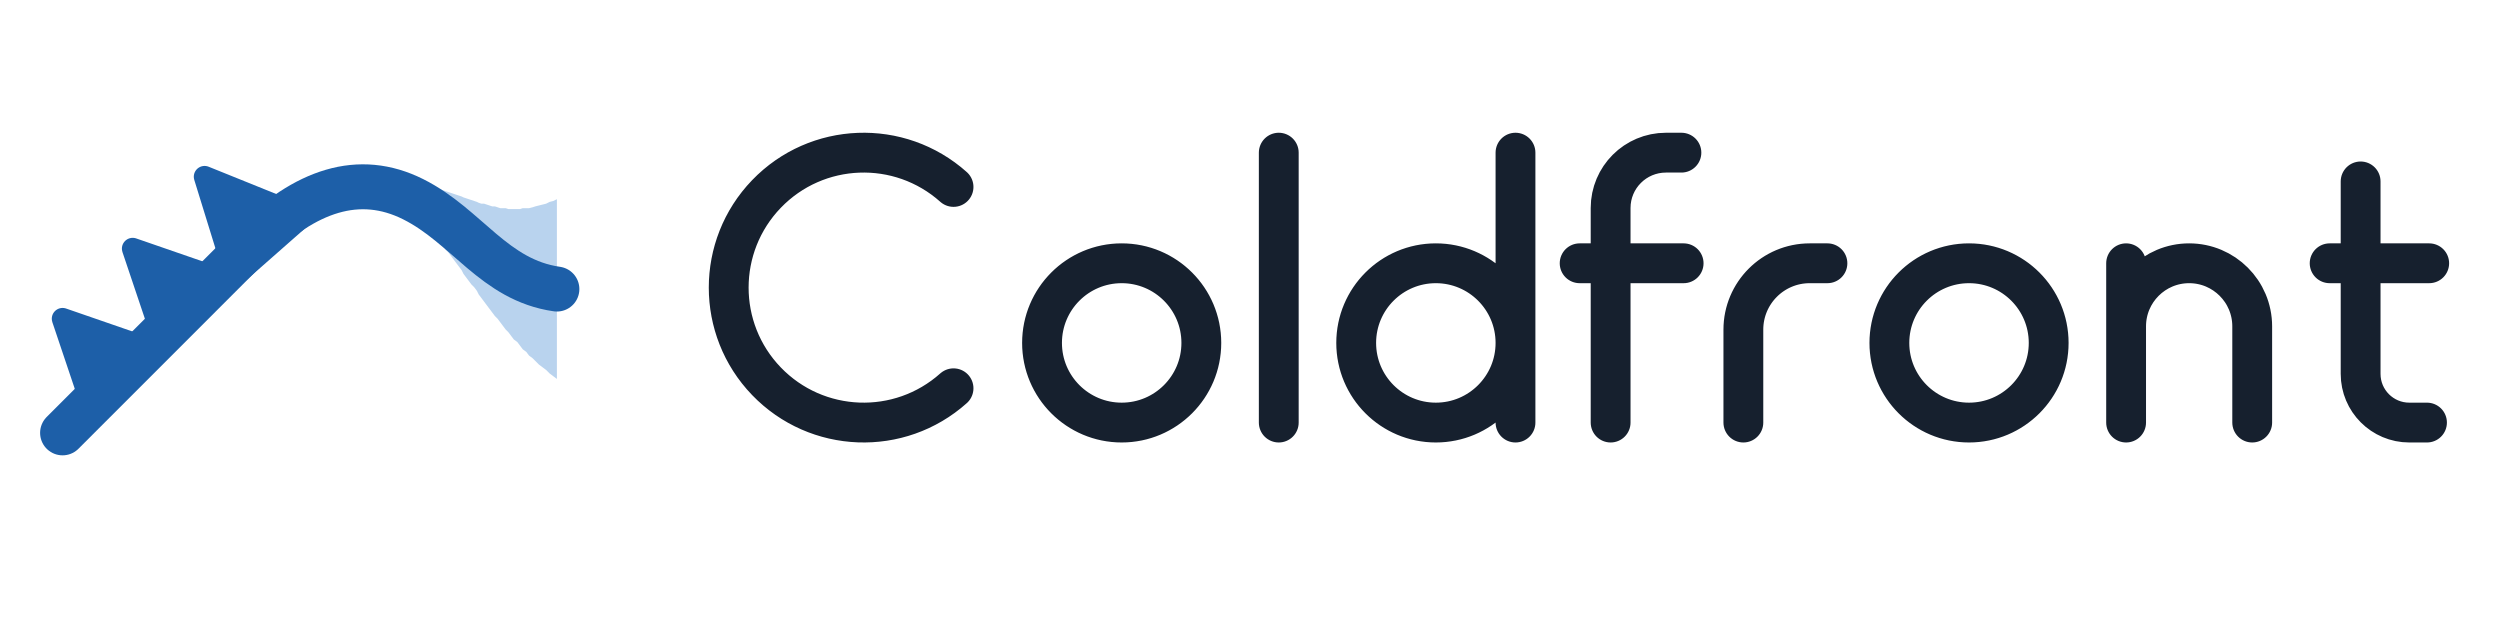
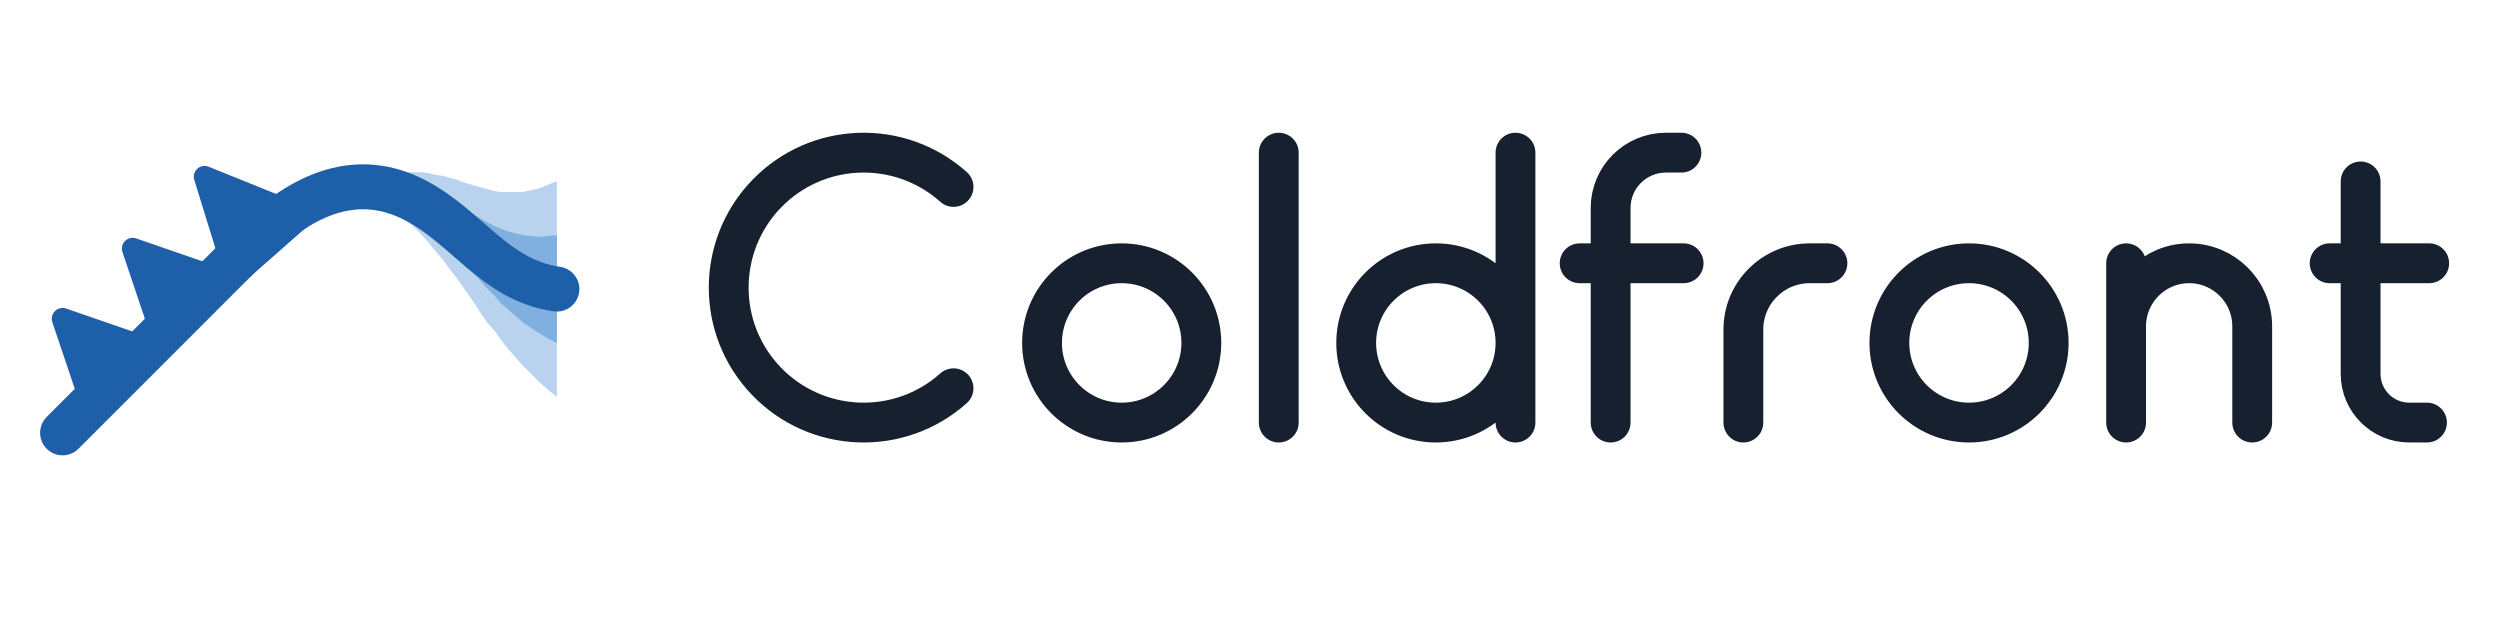
<svg xmlns="http://www.w3.org/2000/svg" viewBox="0 0 226 56" role="img" aria-label="Coldfront">
-   <style>.b{fill:#b9d3ee}.l{fill:none;stroke:#1d5fa8;stroke-linecap:round;stroke-linejoin:round}.t{fill:#1d5fa8;stroke:#1d5fa8;stroke-width:2.4;stroke-linejoin:round}.w{fill:none;stroke:#16202e;stroke-width:3.6;stroke-linecap:round;stroke-linejoin:round}
- @media (prefers-color-scheme:dark){.b{fill:#2f5f92}.l{stroke:#6aa9ec}.t{fill:#6aa9ec;stroke:#6aa9ec}.w{stroke:#e6ebf2}}</style>
+   <style>.b{fill:#b9d3ee}.c{fill:#7fb0e0}.l{fill:none;stroke:#1d5fa8;stroke-linecap:round;stroke-linejoin:round}.t{fill:#1d5fa8;stroke:#1d5fa8;stroke-width:2.4;stroke-linejoin:round}.w{fill:none;stroke:#16202e;stroke-width:3.6;stroke-linecap:round;stroke-linejoin:round}
+ @media (prefers-color-scheme:dark){.b{fill:#22405f}.c{fill:#2f5f92}.l{stroke:#6aa9ec}.t{fill:#6aa9ec;stroke:#6aa9ec}.w{stroke:#e6ebf2}}</style>
  <g transform="translate(2 2) scale(0.8125)">
-     <path class="b" d="M40.6 18L41 18L41.3 18L41.7 18L42.1 18L42.4 18L42.8 18L43.1 18L43.5 18.1L43.9 18.1L44.2 18.1L44.5 18.2L44.9 18.2L45.2 18.3L45.5 18.4L45.9 18.4L46.2 18.5L46.5 18.6L46.8 18.7L47.1 18.8L47.4 18.9L47.7 19L48 19.1L48.3 19.2L48.6 19.3L48.9 19.4L49.1 19.5L49.4 19.6L49.7 19.7L50 19.8L50.3 19.9L50.6 20L50.8 20.1L51.1 20.2L51.4 20.2L51.7 20.3L52 20.4L52.3 20.5L52.6 20.5L52.9 20.6L53.2 20.7L53.5 20.7L53.8 20.7L54.1 20.8L54.4 20.8L54.7 20.8L55.1 20.8L55.4 20.8L55.7 20.7L56.1 20.7L56.4 20.7L56.8 20.6L57.1 20.5L57.5 20.4L57.9 20.3L58.3 20.2L58.7 20L59.1 19.9L59.5 19.7L59.5 19.7L59.5 39.7L59.5 39.7L59.1 39.4L58.7 39.1L58.3 38.7L57.9 38.4L57.5 38.1L57.1 37.7L56.8 37.4L56.4 37.1L56.1 36.7L55.7 36.4L55.4 36L55.1 35.6L54.7 35.3L54.4 34.9L54.1 34.5L53.8 34.2L53.5 33.8L53.2 33.4L52.9 33L52.6 32.7L52.3 32.3L52 31.9L51.7 31.5L51.4 31.1L51.1 30.7L50.8 30.3L50.6 29.9L50.3 29.5L50 29.2L49.7 28.8L49.4 28.4L49.1 28L48.9 27.6L48.6 27.2L48.3 26.8L48 26.4L47.7 26L47.4 25.6L47.1 25.3L46.8 24.9L46.5 24.5L46.2 24.1L45.9 23.8L45.5 23.4L45.2 23L44.9 22.7L44.5 22.3L44.2 22L43.9 21.6L43.5 21.3L43.1 21L42.8 20.7L42.4 20.4L42.1 20.1L41.7 19.9L41.3 19.6L41 19.4L40.6 19.3Z" />
+     <path class="b" d="M38.1 17.6L39 17.3L39.9 17.1L40.8 16.9L41.7 16.8L42.6 16.7L43.5 16.7L44.4 16.7L45.2 16.8L46 17L46.8 17.1L47.5 17.3L48.3 17.5L49 17.8L49.7 18L50.4 18.2L51.1 18.4L51.8 18.6L52.6 18.8L53.3 18.9L54.1 18.9L54.9 18.9L55.7 18.9L56.6 18.7L57.5 18.5L58.5 18.1L59.5 17.7L59.5 17.7L59.5 41.7L59.5 41.7L58.5 40.9L57.5 40L56.6 39.1L55.7 38.2L54.9 37.3L54.1 36.4L53.3 35.4L52.6 34.4L51.8 33.5L51.1 32.5L50.4 31.4L49.7 30.4L49 29.4L48.3 28.4L47.5 27.4L46.8 26.4L46 25.5L45.2 24.5L44.4 23.6L43.5 22.7L42.6 21.8L41.7 21.1L40.8 20.4L39.9 19.9L39 19.4L38.1 19.1Z" />
+     <path class="c" d="M38.1 17.9L39 17.8L39.9 17.8L40.8 17.8L41.7 17.9L42.6 18L43.5 18.2L44.4 18.4L45.2 18.7L46 19.1L46.8 19.5L47.5 19.9L48.3 20.3L49 20.7L49.7 21.1L50.4 21.5L51.1 21.9L51.8 22.3L52.6 22.7L53.3 23L54.1 23.3L54.9 23.5L55.7 23.7L56.6 23.8L57.5 23.9L58.5 23.8L59.5 23.7L59.5 23.7L59.5 35.7L59.5 35.7L58.5 35.2L57.5 34.6L56.6 34L55.7 33.4L54.9 32.7L54.1 32L53.3 31.3L52.6 30.5L51.8 29.7L51.1 28.9L50.4 28.1L49.7 27.3L49 26.5L48.3 25.7L47.5 24.9L46.8 24.1L46 23.3L45.2 22.6L44.4 21.9L43.5 21.2L42.6 20.6L41.7 20L40.8 19.6L39.9 19.2L39 18.9L38.1 18.7Z" />
    <path class="l" stroke-width="5" d="M4.5 45.7C11.5 38.7 18.5 31.7 25.5 24.7C31.5 18.7 37.5 16.7 43.5 19.7C49.5 22.7 52.5 28.7 59.5 29.7" />
    <path class="t" d="M8.1 43.7L4.5 33L15.2 36.7ZM15.9 35.9L12.3 25.2L23 28.9ZM23.7 28.2L20.3 17.2L31.2 21.6Z" />
  </g>
  <path class="w" d="M86.2 16.9A12.2 12.2 0 1 0 86.2 35.1M94.2 31a7.2 7.2 0 1 0 14.4 0a7.2 7.2 0 1 0 -14.4 0M115.6 13.8V38.2M122.6 31a7.2 7.2 0 1 0 14.4 0a7.2 7.2 0 1 0 -14.4 0M137 13.8V38.2M145.6 38.2V18.8a5 5 0 0 1 5 -5h1.4M142.8 23.8H152.2M157.6 38.2V29.8a6 6 0 0 1 6 -6h1.6M170.8 31a7.2 7.2 0 1 0 14.4 0a7.2 7.2 0 1 0 -14.4 0M192.2 38.2V23.8M192.2 29.5a5.7 5.7 0 0 1 11.4 0V38.2M213.4 16.4V33.8a4.4 4.4 0 0 0 4.4 4.4h1.6M210.6 23.8H219.6" />
</svg>
